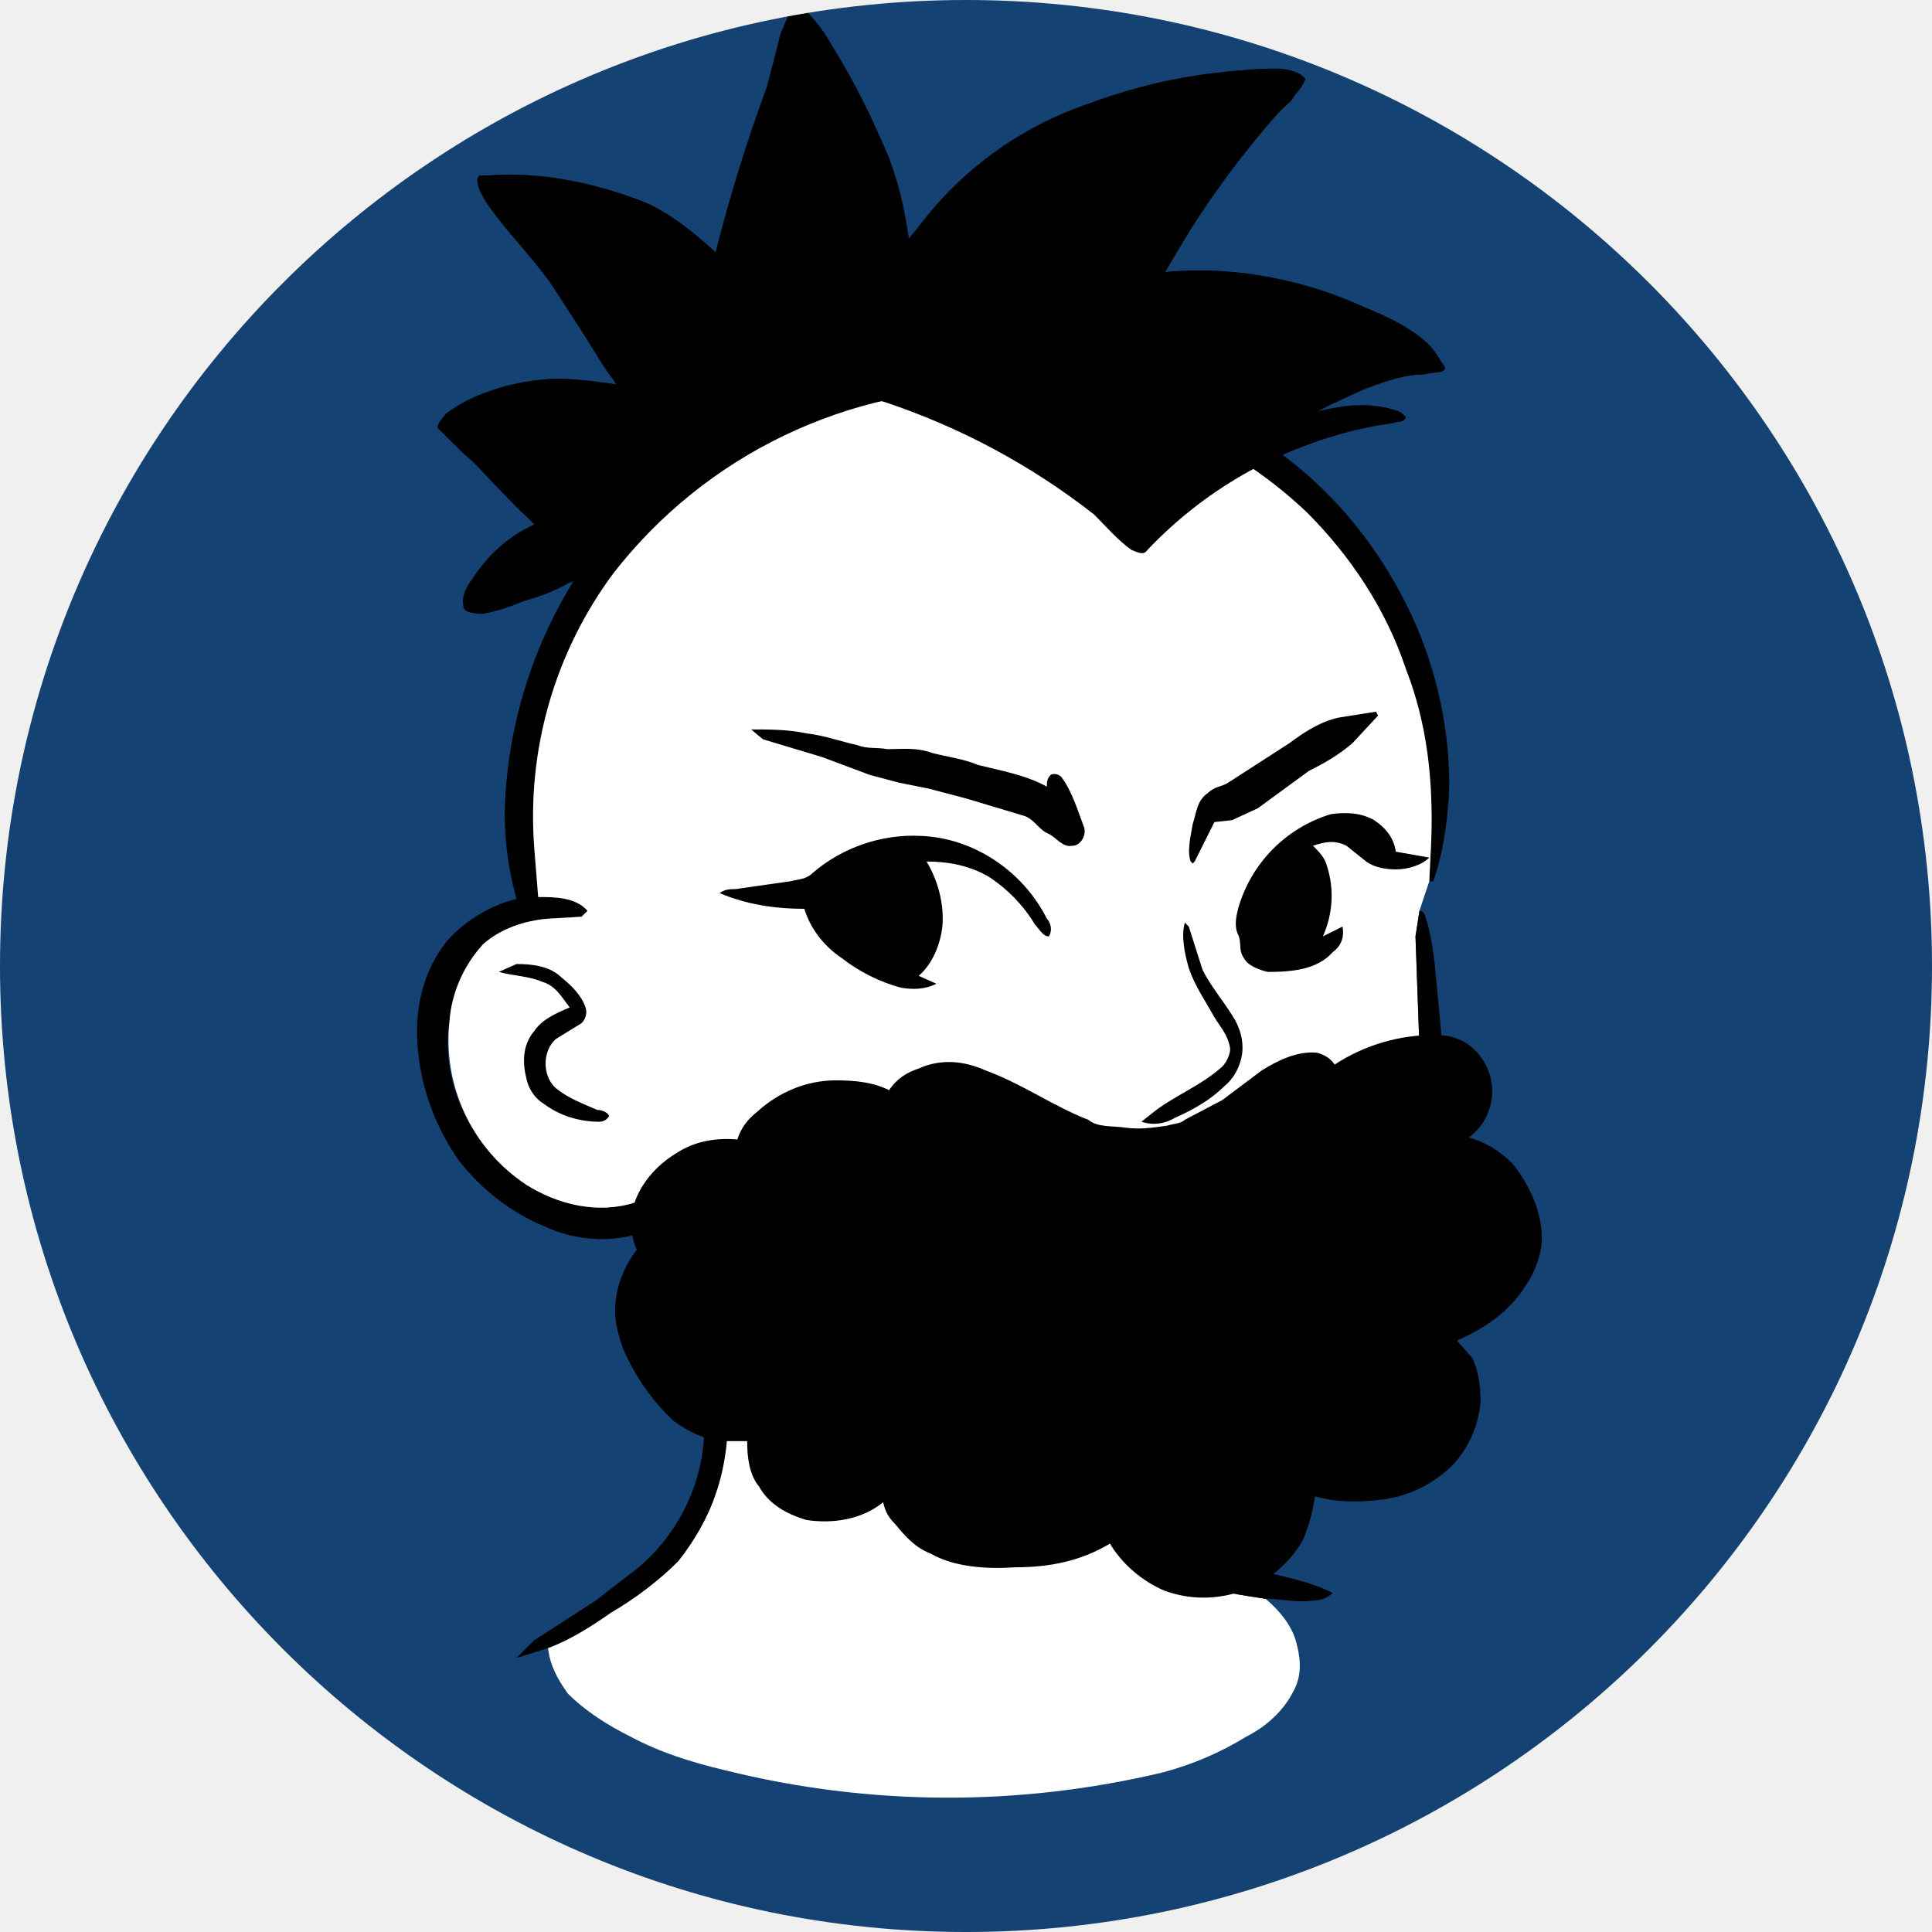
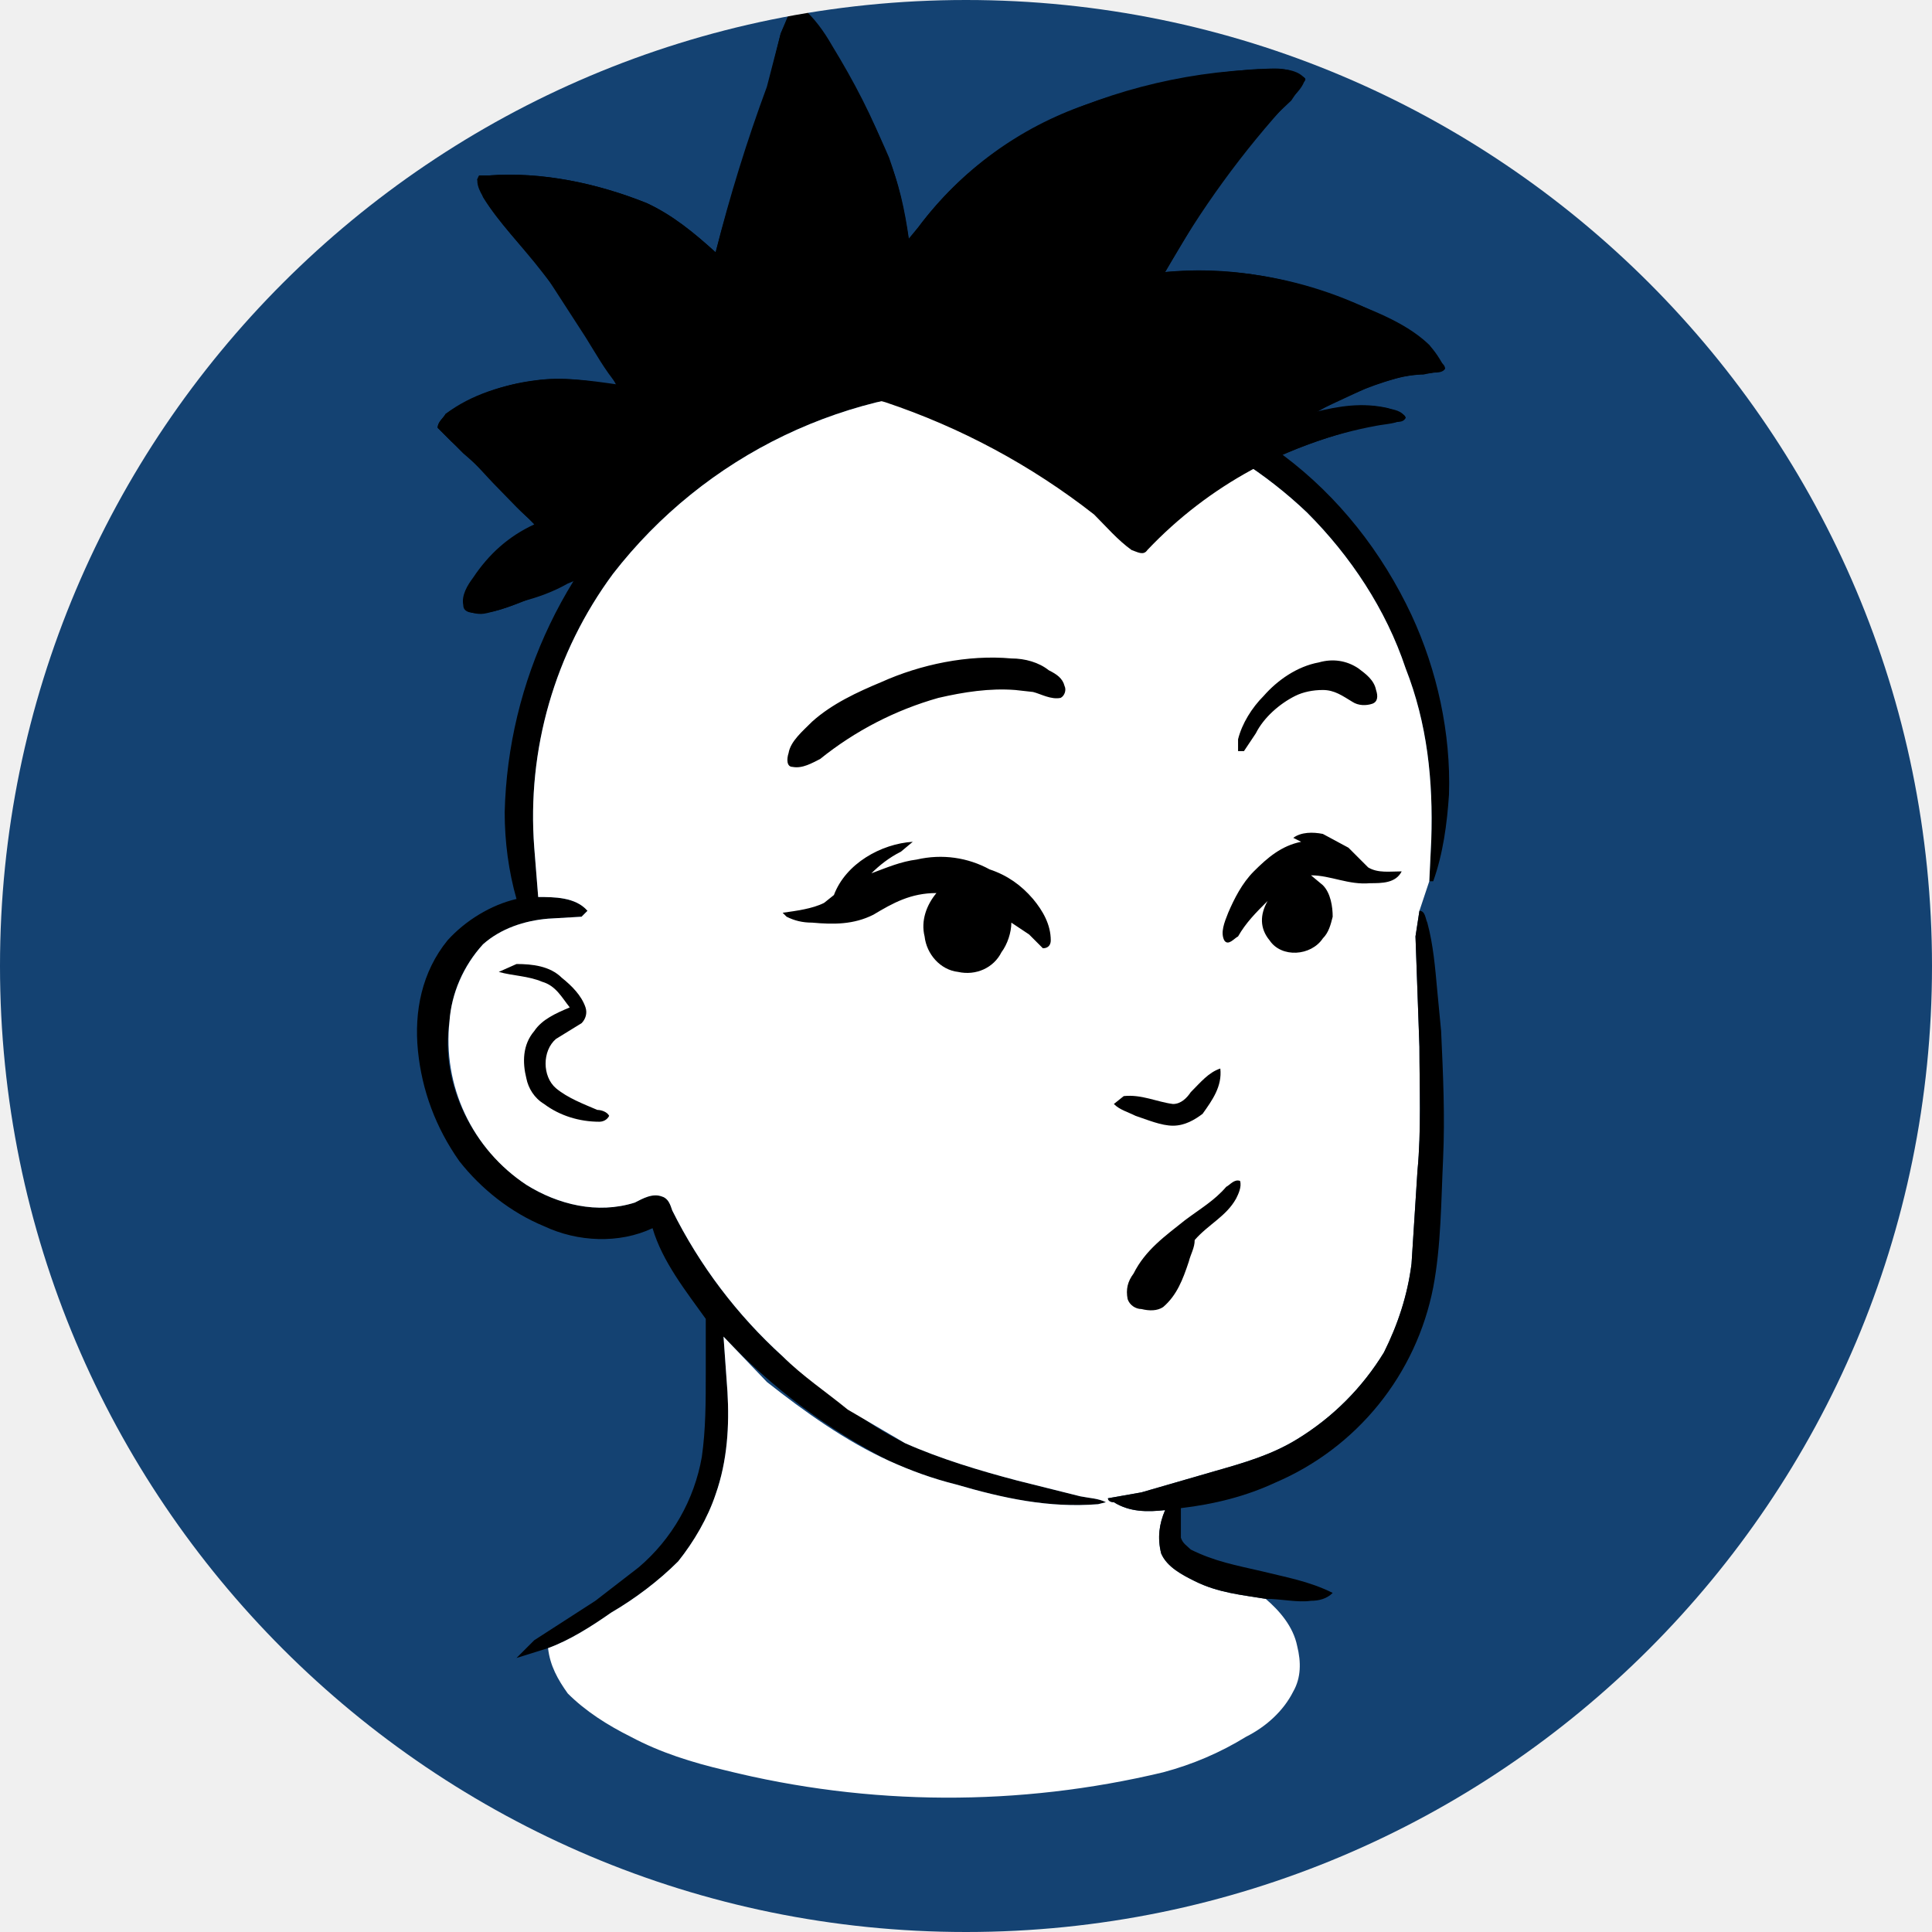
<svg xmlns="http://www.w3.org/2000/svg" width="128" height="128" viewBox="0 0 128 128" fill="none">
-   <mask id="mask0_414_3524" style="mask-type:luminance" maskUnits="userSpaceOnUse" x="0" y="0" width="128" height="128">
-     <path d="M128 64C128 28.654 99.346 0 64 0C28.654 0 0 28.654 0 64C0 99.346 28.654 128 64 128C99.346 128 128 99.346 128 64Z" fill="white" />
-   </mask>
-   <g mask="url(#mask0_414_3524)">
-     <path d="M128 0H0V128H128V0Z" fill="#144272" />
-     <path d="M53.159 0.522C53.943 1.175 54.596 2.09 55.118 3.004C56.555 5.355 57.861 7.837 58.776 10.318C59.559 12.016 59.951 13.976 60.212 15.804L60.865 15.02C63.671 11.27 67.539 8.449 71.967 6.922C75.632 5.632 79.454 4.841 83.331 4.571C84.114 4.571 84.767 4.441 85.551 4.702L86.335 5.094C86.596 5.224 86.465 5.355 86.335 5.486L85.551 6.661L83.331 8.751L80.065 13.192L77.192 18.024C83.415 17.502 89.62 19.216 94.694 22.857L95.347 23.902C95.478 24.033 95.739 24.163 95.739 24.424C95.608 24.686 95.216 24.686 94.955 24.686C94.171 24.816 93.257 24.816 92.474 25.078C90.645 25.6 88.816 26.384 87.249 27.298C88.947 26.906 90.645 26.645 92.343 27.167C92.604 27.298 93.126 27.429 93.126 27.69C92.996 27.951 92.735 27.951 92.474 27.951L90.775 28.212C87.027 29.096 83.452 30.597 80.196 32.653C78.759 33.567 77.714 34.743 76.539 35.788L75.886 36.571C75.494 36.702 75.233 36.571 74.971 36.31L72.49 34.22C68.298 30.947 63.569 28.428 58.514 26.776L55.249 25.6L54.727 25.731C52.376 26.645 50.286 27.82 48.196 29.257C46.237 30.694 44.408 32.261 42.841 34.09C41.796 35.265 40.882 36.702 39.837 37.747L37.616 38.661C36.702 39.184 35.657 39.575 34.612 39.837C33.698 40.228 32.653 40.62 31.739 40.62C31.347 40.62 30.694 40.62 30.694 40.098C30.563 39.445 30.955 38.792 31.347 38.269C32.392 36.702 33.698 35.526 35.396 34.743C33.829 33.175 32.392 31.477 30.694 30.041L28.996 28.343C28.996 27.951 29.388 27.69 29.518 27.429C31.216 26.253 33.306 25.469 35.396 25.208C37.224 24.947 39.053 25.208 40.882 25.469C40.098 24.555 39.445 23.38 38.792 22.335L35.918 17.894C34.612 16.326 33.045 14.759 32 13.061L31.608 11.886C31.739 11.624 32.131 11.624 32.392 11.624C35.918 11.363 39.575 12.147 42.841 13.453C44.539 14.237 45.975 15.412 47.412 16.718C48.346 13.003 49.479 9.34 50.808 5.747L51.722 2.22L52.376 0.784C52.506 0.522 52.898 0.392 53.159 0.522Z" fill="black" />
-     <path d="M70.269 24.033C75.624 24.816 80.718 26.906 85.029 30.171C88.686 32.914 91.559 36.571 93.518 40.751C95.216 44.408 96.131 48.588 96 52.637C95.869 54.596 95.608 56.555 94.955 58.384H94.694L94.825 55.641C94.955 51.722 94.563 47.935 93.126 44.278C91.82 40.359 89.469 36.833 86.596 33.959C81.11 28.735 73.796 25.861 66.22 25.731C61.293 25.649 56.414 26.716 51.971 28.847C47.528 30.978 43.641 34.115 40.62 38.008C36.752 43.235 34.898 49.68 35.396 56.163L35.657 59.429C36.702 59.429 38.139 59.429 38.922 60.343L38.531 60.735L36.31 60.865C34.743 60.996 33.175 61.518 32 62.563C30.701 63.958 29.917 65.756 29.78 67.657C29.127 71.837 31.347 76.147 34.873 78.498C36.963 79.804 39.575 80.457 42.057 79.674C42.58 79.412 43.233 79.02 43.886 79.282C44.278 79.412 44.408 79.804 44.539 80.196C47.196 85.538 51.26 90.054 56.294 93.257C57.339 94.171 58.645 94.955 59.951 95.608C62.302 96.653 64.914 97.437 67.396 98.09L71.576 99.135C72.229 99.265 72.751 99.265 73.273 99.526L72.751 99.657C69.486 99.918 66.482 99.265 63.347 98.351C61.78 97.959 60.343 97.437 58.906 96.784C54.802 94.693 51.09 91.91 47.935 88.555L48.196 92.212C48.327 94.433 48.196 96.784 47.412 99.004C46.89 100.571 45.975 102.139 44.931 103.445C43.624 104.751 42.057 105.927 40.49 106.841C39.184 107.755 37.747 108.669 36.31 109.192L34.22 109.845L35.396 108.669L39.445 106.057L42.318 103.837C44.522 101.961 46 99.373 46.498 96.522C46.759 94.694 46.759 92.865 46.759 90.906V87.38C45.453 85.551 43.886 83.592 43.233 81.371C41.012 82.416 38.269 82.286 36.049 81.241C33.829 80.326 31.869 78.759 30.433 76.931C28.865 74.71 27.951 72.229 27.69 69.616C27.429 67.004 27.951 64.392 29.649 62.302C30.825 60.996 32.523 59.951 34.22 59.559C33.698 57.731 33.437 55.771 33.437 53.812C33.544 49.494 34.566 45.247 36.435 41.352C38.303 37.457 40.976 34.003 44.278 31.216C47.844 28.23 52.01 26.043 56.494 24.804C60.978 23.564 65.675 23.302 70.269 24.033Z" fill="black" />
-     <path d="M86.596 33.959C89.469 36.833 91.82 40.359 93.126 44.278C94.563 47.935 94.955 51.722 94.825 55.641L94.694 58.384L94.041 60.343L93.78 62.041L94.041 69.355C94.041 72.098 94.171 74.841 93.91 77.584L93.518 83.722C93.257 85.812 92.604 87.771 91.69 89.6C90.253 91.951 88.294 93.91 85.943 95.347C84.245 96.392 82.416 96.914 80.588 97.437L75.624 98.874L73.404 99.265C73.404 99.396 73.535 99.526 73.796 99.526C74.841 100.18 76.016 100.18 77.192 100.049C76.8 100.963 76.669 101.878 76.931 102.922C77.322 103.837 78.367 104.359 79.151 104.751C80.718 105.535 82.286 105.665 83.853 105.927C84.767 106.71 85.682 107.755 85.943 109.061C86.204 110.106 86.204 111.151 85.682 112.065C85.029 113.371 83.853 114.416 82.547 115.069C80.849 116.114 79.02 116.898 77.061 117.42C67.525 119.703 57.58 119.658 48.065 117.29C45.845 116.767 43.755 116.114 41.796 115.069C40.229 114.286 38.792 113.371 37.616 112.196C36.963 111.282 36.441 110.367 36.31 109.192C37.747 108.669 39.184 107.755 40.49 106.841C42.057 105.927 43.624 104.751 44.931 103.445C45.975 102.139 46.89 100.571 47.412 99.004C48.196 96.784 48.327 94.433 48.196 92.212L47.935 88.555L50.808 91.559C53.29 93.518 56.033 95.478 58.906 96.784C60.343 97.437 61.78 97.959 63.347 98.351C66.482 99.265 69.486 99.918 72.751 99.657L73.273 99.526C72.751 99.265 72.229 99.265 71.576 99.135L67.396 98.09C64.914 97.437 62.302 96.653 59.951 95.608L56.163 93.388C54.727 92.212 53.159 91.167 51.853 89.861C48.835 87.122 46.355 83.844 44.539 80.196C44.408 79.804 44.278 79.412 43.886 79.282C43.233 79.02 42.58 79.412 42.057 79.674C39.575 80.457 36.963 79.804 34.873 78.498C33.11 77.334 31.701 75.706 30.803 73.793C29.904 71.881 29.55 69.758 29.78 67.657C29.91 65.829 30.694 64 32 62.563C33.175 61.518 34.743 60.996 36.31 60.865L38.531 60.735L38.922 60.343C38.139 59.429 36.702 59.429 35.657 59.429L35.396 56.163C34.898 49.68 36.752 43.235 40.62 38.008C43.641 34.115 47.528 30.978 51.971 28.847C56.414 26.716 61.293 25.649 66.22 25.731C73.796 25.861 81.11 28.735 86.596 33.959Z" fill="white" />
-     <path d="M94.041 60.343C94.433 60.343 94.433 60.865 94.563 61.127C94.955 62.563 95.086 64.131 95.216 65.567L95.478 68.31C95.608 71.184 95.739 73.927 95.608 76.8C95.478 79.543 95.478 82.547 94.955 85.29C94.4 88.134 93.158 90.799 91.337 93.053C89.515 95.307 87.17 97.081 84.506 98.22C82.547 99.135 80.457 99.657 78.237 99.918V101.878C78.367 102.269 78.629 102.4 78.89 102.661C80.457 103.445 81.894 103.706 83.592 104.098C85.159 104.49 86.727 104.751 88.294 105.535C87.902 105.927 87.38 106.057 86.857 106.057C85.943 106.188 84.898 105.927 83.853 105.927C82.286 105.665 80.718 105.535 79.151 104.751C78.367 104.359 77.322 103.837 76.931 102.922C76.669 101.878 76.8 100.963 77.192 100.049C76.016 100.18 74.841 100.18 73.796 99.526C73.535 99.526 73.404 99.396 73.404 99.265L75.624 98.873L80.588 97.437C82.416 96.914 84.245 96.392 85.943 95.347C88.294 93.91 90.253 91.951 91.69 89.6C92.604 87.771 93.257 85.812 93.518 83.722L93.91 77.584C94.171 74.841 94.041 72.098 94.041 69.355L93.78 62.041L94.041 60.343ZM34.22 63.869C35.265 63.869 36.441 64 37.224 64.784C37.878 65.306 38.531 65.959 38.792 66.743C38.922 67.135 38.792 67.526 38.531 67.788L36.833 68.833C35.918 69.616 35.918 71.314 36.833 72.098C37.616 72.751 38.661 73.143 39.575 73.535C39.837 73.535 40.229 73.665 40.359 73.927C40.229 74.188 39.967 74.318 39.706 74.318C38.4 74.318 37.094 73.927 36.049 73.143C35.396 72.751 35.004 72.098 34.873 71.445C34.612 70.4 34.612 69.225 35.396 68.31C35.918 67.526 36.833 67.135 37.747 66.743C37.224 66.09 36.833 65.306 35.918 65.045C35.004 64.653 33.959 64.653 33.045 64.392L34.22 63.869Z" fill="black" />
-     <path d="M88.163 53.943C89.078 53.812 90.122 53.812 91.037 54.335C91.82 54.857 92.343 55.51 92.474 56.425L94.694 56.816C94.171 57.339 93.257 57.6 92.474 57.6C91.82 57.6 91.037 57.469 90.514 57.078L89.208 56.033C88.424 55.641 87.771 55.771 86.988 56.033C87.38 56.425 87.771 56.816 87.902 57.339C88.424 58.906 88.294 60.604 87.641 62.041L88.947 61.388C89.078 62.171 88.816 62.694 88.294 63.086C87.249 64.261 85.551 64.392 83.984 64.392C83.461 64.261 82.678 64 82.416 63.478C82.025 62.955 82.286 62.433 82.025 61.91C81.763 61.388 81.894 60.735 82.025 60.212C82.44 58.736 83.22 57.389 84.293 56.293C85.365 55.197 86.696 54.389 88.163 53.943ZM60.996 55.38C64.522 55.51 67.788 57.731 69.355 60.865C69.616 61.127 69.747 61.649 69.486 62.041C69.094 62.041 68.833 61.518 68.571 61.257C67.788 59.951 66.743 58.906 65.567 58.123C64.261 57.339 62.825 57.078 61.388 57.078C62.171 58.384 62.563 59.951 62.433 61.388C62.302 62.563 61.78 63.869 60.865 64.653L62.041 65.175C61.257 65.567 60.474 65.567 59.69 65.437C58.253 65.045 56.947 64.392 55.771 63.478C54.596 62.694 53.682 61.518 53.29 60.212C51.461 60.212 49.502 59.951 47.673 59.167C48.065 58.906 48.327 58.906 48.718 58.906L52.376 58.384C52.898 58.253 53.42 58.253 53.812 57.861C55.771 56.163 58.384 55.249 60.996 55.38Z" fill="black" />
-     <path d="M91.167 47.151L91.298 47.412L89.6 49.241C88.686 50.025 87.771 50.547 86.727 51.069L83.331 53.551L81.633 54.335L80.457 54.465L79.151 57.078L79.02 57.208L78.89 57.078C78.629 56.425 78.89 55.38 79.02 54.596C79.282 53.812 79.282 53.029 80.065 52.506C80.457 52.114 80.98 52.114 81.371 51.853L85.42 49.241C86.465 48.457 87.51 47.804 88.686 47.543L91.167 47.151ZM49.763 48.327C50.939 48.327 52.245 48.327 53.42 48.588C54.596 48.718 55.641 49.11 56.816 49.371C57.469 49.633 58.123 49.502 58.776 49.633C59.82 49.633 60.735 49.502 61.78 49.894C62.825 50.155 63.869 50.286 64.784 50.678C66.351 51.069 67.918 51.331 69.355 52.114C69.355 51.853 69.355 51.592 69.616 51.331C69.878 51.2 70.269 51.331 70.4 51.592C71.053 52.506 71.445 53.812 71.837 54.857C71.967 55.38 71.576 56.033 71.053 56.033C70.4 56.163 70.008 55.51 69.486 55.249C68.833 54.988 68.571 54.335 67.918 54.073L64 52.898L61.518 52.245L59.559 51.853L57.6 51.331L54.465 50.155L50.547 48.98L49.763 48.327Z" fill="black" />
-     <path d="M78.498 61.127L78.759 61.388L79.674 64.261C80.196 65.306 80.98 66.22 81.633 67.265C82.155 68.049 82.416 68.963 82.286 69.877C82.155 70.661 81.763 71.445 81.11 71.967C80.196 72.882 79.02 73.535 77.845 74.057C77.192 74.449 76.408 74.58 75.624 74.318L76.278 73.796C77.714 72.62 79.543 71.967 80.98 70.661C81.241 70.4 81.502 69.877 81.502 69.486C81.371 68.571 80.849 68.049 80.457 67.396C79.804 66.22 79.151 65.306 78.759 64.131C78.498 63.216 78.237 62.041 78.498 61.127Z" fill="black" />
-     <path d="M95.216 68.571C96.392 68.571 97.437 69.094 98.09 70.008C98.395 70.409 98.617 70.867 98.743 71.355C98.869 71.843 98.896 72.352 98.823 72.85C98.75 73.349 98.579 73.828 98.318 74.26C98.058 74.691 97.713 75.066 97.306 75.363C98.351 75.624 99.396 76.278 100.18 77.061C101.355 78.498 102.269 80.457 102.139 82.416C102.008 83.461 101.616 84.376 101.094 85.159C100.049 86.857 98.351 88.033 96.522 88.816L97.567 89.992C97.959 90.906 98.09 91.82 98.09 92.865C97.959 94.433 97.306 96 96.131 97.175C94.781 98.466 93.028 99.25 91.167 99.396C89.861 99.526 88.424 99.526 87.118 99.135C86.988 100.049 86.727 101.094 86.335 102.008C85.455 103.56 84.055 104.752 82.382 105.373C80.71 105.994 78.872 106.005 77.192 105.404C75.624 104.751 74.318 103.575 73.535 102.269C71.576 103.445 69.486 103.837 67.265 103.837C65.437 103.967 63.216 103.837 61.649 102.922C60.604 102.531 59.951 101.747 59.298 100.963C58.906 100.571 58.645 100.18 58.514 99.526C57.078 100.702 55.118 100.963 53.42 100.702C52.114 100.31 50.939 99.657 50.286 98.482C49.633 97.698 49.502 96.522 49.502 95.478H47.673C46.629 95.347 45.584 94.825 44.669 94.171C43.233 92.865 42.057 91.167 41.273 89.339C41.012 88.555 40.751 87.771 40.751 86.857C40.751 85.42 41.273 83.984 42.188 82.808C41.796 81.894 41.665 80.98 41.926 80.065C42.318 78.498 43.494 77.192 44.8 76.408C45.975 75.624 47.412 75.363 48.849 75.494C49.11 74.71 49.502 74.188 50.155 73.665C51.592 72.359 53.42 71.576 55.38 71.576C56.686 71.576 57.861 71.706 58.906 72.228C59.429 71.445 60.082 71.053 60.865 70.792C62.302 70.139 63.869 70.269 65.306 70.922C67.788 71.837 69.747 73.273 72.098 74.188C72.751 74.71 73.665 74.58 74.58 74.71C75.494 74.841 76.408 74.71 77.322 74.58C77.714 74.449 78.237 74.449 78.498 74.188L80.98 72.882L83.592 70.922C84.637 70.269 85.943 69.616 87.249 69.747C87.771 69.877 88.163 70.139 88.424 70.531C90.441 69.211 92.807 68.529 95.216 68.571Z" fill="black" />
-     <path fill-rule="evenodd" clip-rule="evenodd" d="M58.514 74.971C57.992 75.755 57.078 76.408 56.033 76.669C56.033 76.147 56.425 75.755 56.816 75.494C57.339 75.102 57.861 74.841 58.514 74.971ZM60.343 76.539L64.522 77.192L67.657 77.975C69.616 78.498 71.445 79.02 73.404 79.282C74.71 79.412 76.016 79.282 77.192 79.151C78.759 78.89 80.196 78.629 81.894 79.02C82.678 79.282 83.331 79.804 83.853 80.457C84.245 81.11 84.376 81.763 84.114 82.547C83.853 83.331 83.2 84.245 82.416 84.767C81.502 85.42 80.457 85.551 79.282 85.682L75.363 86.073L71.576 85.812L68.833 85.159L67.526 84.767L65.959 84.376L64.131 83.853L61.127 82.808L58.906 81.502C57.992 80.849 57.6 79.543 57.861 78.498C58.122 77.322 59.167 76.539 60.343 76.539ZM60.865 77.714L59.69 77.845C59.167 77.975 58.776 78.367 58.645 78.89C58.645 79.282 58.906 79.674 59.037 79.935V80.065L60.082 81.11L60.604 81.371C60.604 80.196 60.604 78.89 61.127 77.845L60.865 77.714ZM62.041 77.975C63.795 78.36 65.537 78.795 67.265 79.282C67.004 80.718 66.612 82.155 66.743 83.592L63.869 82.808L62.041 82.155L61.518 81.894L62.041 79.674V77.975ZM73.404 80.588C71.576 80.457 69.878 79.935 68.049 79.543C68.161 80.328 68.117 81.126 67.918 81.894C67.788 82.547 67.657 83.2 67.265 83.722L68.441 83.984L70.139 84.506L72.359 84.898L73.012 85.029C72.62 83.722 73.012 82.286 73.273 81.11L73.404 80.588ZM80.457 79.935C80.98 79.935 81.502 79.935 82.025 80.196C82.416 80.326 82.808 80.849 83.069 81.241C83.2 81.502 83.331 81.894 83.2 82.286C82.808 82.939 82.286 83.592 81.633 83.984C80.98 84.376 80.326 84.506 79.543 84.637L79.282 84.767L80.196 82.416L80.457 79.935ZM78.759 83.2L79.412 79.935L77.453 80.326L74.449 80.588C74.449 81.894 74.188 83.069 73.796 84.376L73.535 85.029C75.058 85.184 76.594 85.14 78.106 84.898L78.629 84.767L78.759 83.2Z" fill="black" />
-     <path d="M53.29 0.522C55.528 3.611 57.411 6.94 58.906 10.449C59.559 12.277 59.951 14.106 60.212 15.935C62.433 12.669 65.437 10.057 68.963 8.229C73.844 5.84 79.203 4.589 84.637 4.571C85.29 4.571 86.073 4.702 86.465 5.224C86.335 5.747 85.943 6.139 85.551 6.531C82.331 10.027 79.526 13.884 77.192 18.024C81.11 17.633 85.029 18.286 88.816 19.722C90.775 20.506 92.996 21.29 94.563 22.727C95.086 23.249 95.478 23.902 95.739 24.424C95.347 24.686 94.825 24.686 94.302 24.816C93.126 24.816 91.951 25.208 90.775 25.6L87.118 27.298C88.686 26.906 90.253 26.645 91.951 27.037C92.343 27.167 92.865 27.167 93.126 27.69C92.604 28.082 91.82 28.082 91.167 28.212C85.373 29.282 80.068 32.163 76.016 36.441C75.755 36.833 75.363 36.571 74.971 36.441C74.057 35.788 73.273 34.873 72.49 34.09C68.334 30.836 63.651 28.318 58.645 26.645L54.335 25.469L50.808 24.555H49.763C48.196 24.816 46.629 25.6 45.322 26.384C42.71 27.82 40.751 30.171 39.184 32.653L37.616 35.265L35.918 39.314C34.743 39.837 33.437 40.359 32.261 40.62C31.739 40.751 31.347 40.62 30.955 40.49V39.706L32 38.139C32.914 36.833 34.22 35.788 35.526 34.743C34.612 34.09 33.829 33.175 33.045 32.392C32 31.347 31.086 30.171 29.91 29.257L28.996 28.343C28.996 27.951 29.388 27.69 29.518 27.429C31.216 26.122 33.437 25.469 35.526 25.208C37.224 24.947 39.184 25.208 40.882 25.6C39.455 22.933 37.794 20.397 35.918 18.024C34.612 16.326 32.914 14.629 31.869 12.8C31.739 12.539 31.478 12.016 31.739 11.624H32.392C35.918 11.363 39.575 12.147 42.841 13.453C44.539 14.237 45.975 15.412 47.412 16.718C48.359 13.092 49.492 9.517 50.808 6.008L51.722 2.22L52.376 0.653C52.637 0.392 53.029 0.392 53.29 0.522Z" fill="black" />
+   <g clip-path="url(#clip0_414_3573)">
+     <mask id="mask0_414_3573" style="mask-type:luminance" maskUnits="userSpaceOnUse" x="0" y="0" width="128" height="128">
+       <path d="M128 64C128 28.654 99.346 0 64 0C28.654 0 0 28.654 0 64C0 99.346 28.654 128 64 128C99.346 128 128 99.346 128 64Z" fill="white" />
+     </mask>
+     <g mask="url(#mask0_414_3573)">
+       <path d="M128 0H0V128H128V0Z" fill="#144272" />
+       <path d="M53.159 0.522C53.943 1.175 54.596 2.09 55.118 3.004C56.555 5.355 57.861 7.837 58.776 10.318C59.559 12.016 59.951 13.976 60.212 15.804L60.865 15.02C63.671 11.27 67.539 8.449 71.967 6.922C75.632 5.632 79.454 4.841 83.331 4.571C84.114 4.571 84.767 4.441 85.551 4.702L86.335 5.094C86.596 5.224 86.465 5.355 86.335 5.486L85.551 6.661L83.331 8.751L80.065 13.192L77.192 18.024C83.415 17.502 89.62 19.216 94.694 22.857L95.347 23.902C95.478 24.033 95.739 24.163 95.739 24.424C95.608 24.686 95.216 24.686 94.955 24.686C94.171 24.816 93.257 24.816 92.474 25.078C90.645 25.6 88.816 26.384 87.249 27.298C88.947 26.906 90.645 26.645 92.343 27.167C92.604 27.298 93.126 27.429 93.126 27.69C92.996 27.951 92.735 27.951 92.474 27.951L90.775 28.212C87.027 29.096 83.452 30.597 80.196 32.653C78.759 33.567 77.714 34.743 76.539 35.788L75.886 36.571C75.494 36.702 75.233 36.571 74.971 36.31L72.49 34.22C68.298 30.947 63.569 28.428 58.514 26.776L55.249 25.6L54.727 25.731C52.376 26.645 50.286 27.82 48.196 29.257C46.237 30.694 44.408 32.261 42.841 34.09C41.796 35.265 40.882 36.702 39.837 37.747L37.616 38.661C36.702 39.184 35.657 39.575 34.612 39.837C33.698 40.228 32.653 40.62 31.739 40.62C31.347 40.62 30.694 40.62 30.694 40.098C30.563 39.445 30.955 38.792 31.347 38.269C32.392 36.702 33.698 35.526 35.396 34.743C33.829 33.175 32.392 31.477 30.694 30.041L28.996 28.343C28.996 27.951 29.388 27.69 29.518 27.429C31.216 26.253 33.306 25.469 35.396 25.208C37.224 24.947 39.053 25.208 40.882 25.469C40.098 24.555 39.445 23.38 38.792 22.335L35.918 17.894C34.612 16.326 33.045 14.759 32 13.061L31.608 11.886C31.739 11.624 32.131 11.624 32.392 11.624C35.918 11.363 39.575 12.147 42.841 13.453C44.539 14.237 45.975 15.412 47.412 16.718C48.346 13.003 49.479 9.34 50.808 5.747L51.722 2.22L52.376 0.784C52.506 0.522 52.898 0.392 53.159 0.522Z" fill="black" />
+       <path d="M70.269 24.033C75.624 24.816 80.718 26.906 85.029 30.171C88.686 32.914 91.559 36.571 93.518 40.751C95.216 44.408 96.131 48.588 96 52.637C95.869 54.596 95.608 56.555 94.955 58.384H94.694L94.825 55.641C94.955 51.722 94.563 47.935 93.126 44.278C91.82 40.359 89.469 36.833 86.596 33.959C81.11 28.735 73.796 25.861 66.22 25.731C61.293 25.649 56.414 26.716 51.971 28.847C47.528 30.978 43.641 34.115 40.62 38.008C36.752 43.235 34.898 49.68 35.396 56.163L35.657 59.429C36.702 59.429 38.139 59.429 38.922 60.343L38.531 60.735L36.31 60.865C34.743 60.996 33.175 61.518 32 62.563C30.701 63.958 29.917 65.756 29.78 67.657C29.127 71.837 31.347 76.147 34.873 78.498C36.963 79.804 39.575 80.457 42.057 79.674C42.58 79.412 43.233 79.02 43.886 79.282C44.278 79.412 44.408 79.804 44.539 80.196C47.196 85.538 51.26 90.054 56.294 93.257C57.339 94.171 58.645 94.955 59.951 95.608C62.302 96.653 64.914 97.437 67.396 98.09L71.576 99.135C72.229 99.265 72.751 99.265 73.273 99.526L72.751 99.657C69.486 99.918 66.482 99.265 63.347 98.351C61.78 97.959 60.343 97.437 58.906 96.784C54.802 94.693 51.09 91.91 47.935 88.555L48.196 92.212C48.327 94.433 48.196 96.784 47.412 99.004C46.89 100.571 45.975 102.139 44.931 103.445C43.624 104.751 42.057 105.927 40.49 106.841C39.184 107.755 37.747 108.669 36.31 109.192L34.22 109.845L35.396 108.669L39.445 106.057L42.318 103.837C44.522 101.961 46 99.373 46.498 96.522C46.759 94.694 46.759 92.865 46.759 90.906V87.38C45.453 85.551 43.886 83.592 43.233 81.371C41.012 82.416 38.269 82.286 36.049 81.241C33.829 80.326 31.869 78.759 30.433 76.931C28.865 74.71 27.951 72.229 27.69 69.616C27.429 67.004 27.951 64.392 29.649 62.302C30.825 60.996 32.522 59.951 34.22 59.559C33.698 57.731 33.437 55.771 33.437 53.812C33.544 49.494 34.566 45.247 36.435 41.352C38.303 37.457 40.976 34.003 44.278 31.216C47.844 28.23 52.01 26.043 56.494 24.804C60.978 23.564 65.675 23.302 70.269 24.033Z" fill="black" />
+       <path d="M86.596 33.959C89.469 36.833 91.82 40.359 93.126 44.278C94.563 47.935 94.955 51.722 94.825 55.641L94.694 58.384L94.041 60.343L93.78 62.041L94.041 69.355C94.041 72.098 94.171 74.841 93.91 77.584L93.518 83.722C93.257 85.812 92.604 87.771 91.69 89.6C90.253 91.951 88.294 93.91 85.943 95.347C84.245 96.392 82.416 96.914 80.588 97.437L75.624 98.874L73.404 99.265C73.404 99.396 73.535 99.526 73.796 99.526C74.841 100.18 76.016 100.18 77.192 100.049C76.8 100.963 76.669 101.878 76.931 102.922C77.322 103.837 78.367 104.359 79.151 104.751C80.718 105.535 82.286 105.665 83.853 105.927C84.767 106.71 85.682 107.755 85.943 109.061C86.204 110.106 86.204 111.151 85.682 112.065C85.029 113.371 83.853 114.416 82.547 115.069C80.849 116.114 79.02 116.898 77.061 117.42C67.525 119.703 57.58 119.658 48.065 117.29C45.845 116.767 43.755 116.114 41.796 115.069C40.229 114.286 38.792 113.371 37.616 112.196C36.963 111.282 36.441 110.367 36.31 109.192C37.747 108.669 39.184 107.755 40.49 106.841C42.057 105.927 43.624 104.751 44.931 103.445C45.975 102.139 46.89 100.571 47.412 99.004C48.196 96.784 48.327 94.433 48.196 92.212L47.935 88.555L50.808 91.559C53.29 93.518 56.033 95.478 58.906 96.784C60.343 97.437 61.78 97.959 63.347 98.351C66.482 99.265 69.486 99.918 72.751 99.657L73.273 99.526C72.751 99.265 72.229 99.265 71.576 99.135L67.396 98.09C64.914 97.437 62.302 96.653 59.951 95.608L56.163 93.388C54.727 92.212 53.159 91.167 51.853 89.861C48.835 87.122 46.355 83.844 44.539 80.196C44.408 79.804 44.278 79.412 43.886 79.282C43.233 79.02 42.58 79.412 42.057 79.674C39.575 80.457 36.963 79.804 34.873 78.498C33.11 77.334 31.701 75.706 30.803 73.793C29.904 71.881 29.55 69.758 29.78 67.657C29.91 65.829 30.694 64 32 62.563C33.175 61.518 34.743 60.996 36.31 60.865L38.531 60.735L38.922 60.343C38.139 59.429 36.702 59.429 35.657 59.429L35.396 56.163C34.898 49.68 36.752 43.235 40.62 38.008C43.641 34.115 47.528 30.978 51.971 28.847C56.414 26.716 61.293 25.649 66.22 25.731C73.796 25.861 81.11 28.735 86.596 33.959Z" fill="white" />
+       <path d="M94.041 60.343C94.433 60.343 94.433 60.865 94.563 61.127C94.955 62.563 95.086 64.131 95.216 65.567L95.478 68.31C95.608 71.184 95.739 73.927 95.608 76.8C95.478 79.543 95.478 82.547 94.955 85.29C94.4 88.134 93.158 90.799 91.337 93.053C89.515 95.307 87.17 97.081 84.506 98.22C82.547 99.135 80.457 99.657 78.237 99.918V101.878C78.367 102.269 78.629 102.4 78.89 102.661C80.457 103.445 81.894 103.706 83.592 104.098C85.159 104.49 86.727 104.751 88.294 105.535C87.902 105.927 87.38 106.057 86.857 106.057C85.943 106.188 84.898 105.927 83.853 105.927C82.286 105.665 80.718 105.535 79.151 104.751C78.367 104.359 77.322 103.837 76.931 102.922C76.669 101.878 76.8 100.963 77.192 100.049C76.016 100.18 74.841 100.18 73.796 99.526C73.535 99.526 73.404 99.396 73.404 99.265L75.624 98.873L80.588 97.437C82.416 96.914 84.245 96.392 85.943 95.347C88.294 93.91 90.253 91.951 91.69 89.6C92.604 87.771 93.257 85.812 93.518 83.722L93.91 77.584C94.171 74.841 94.041 72.098 94.041 69.355L93.78 62.041L94.041 60.343ZM34.22 63.869C35.265 63.869 36.441 64 37.224 64.784C37.877 65.306 38.531 65.959 38.792 66.743C38.922 67.135 38.792 67.526 38.531 67.788L36.833 68.833C35.918 69.616 35.918 71.314 36.833 72.098C37.616 72.751 38.661 73.143 39.575 73.535C39.837 73.535 40.229 73.665 40.359 73.927C40.229 74.188 39.967 74.318 39.706 74.318C38.4 74.318 37.094 73.927 36.049 73.143C35.396 72.751 35.004 72.098 34.873 71.445C34.612 70.4 34.612 69.225 35.396 68.31C35.918 67.526 36.833 67.135 37.747 66.743C37.224 66.09 36.833 65.306 35.918 65.045C35.004 64.653 33.959 64.653 33.045 64.392L34.22 63.869Z" fill="black" />
+       <path d="M87.641 55.249L89.339 56.163L90.645 57.469C91.298 57.861 92.082 57.731 92.865 57.731C92.473 58.514 91.559 58.514 90.775 58.514C89.339 58.645 88.163 57.992 86.857 57.992L87.641 58.645C88.163 59.167 88.294 60.082 88.294 60.735C88.163 61.257 88.033 61.78 87.641 62.171C86.857 63.347 84.898 63.477 84.114 62.302C83.461 61.518 83.461 60.604 83.984 59.69C83.2 60.473 82.547 61.127 82.025 62.041C81.763 62.171 81.371 62.694 81.11 62.302C80.849 61.78 81.11 61.127 81.371 60.473C81.763 59.559 82.286 58.514 83.069 57.731C83.984 56.816 84.898 56.033 86.204 55.771L85.682 55.51C86.204 55.118 86.988 55.118 87.641 55.249ZM60.473 55.771L59.69 56.425C58.906 56.816 58.253 57.339 57.731 57.861C58.776 57.469 59.69 57.078 60.735 56.947C62.433 56.555 64.131 56.816 65.567 57.6C66.743 57.992 67.657 58.645 68.441 59.559C69.094 60.343 69.616 61.257 69.616 62.302C69.616 62.563 69.486 62.825 69.094 62.825L68.18 61.91L67.004 61.127C67.004 61.78 66.743 62.563 66.351 63.086C65.829 64.131 64.653 64.653 63.477 64.392C62.302 64.261 61.388 63.216 61.257 62.041C60.996 60.996 61.388 59.951 62.041 59.167C60.343 59.167 59.167 59.82 57.861 60.604C56.555 61.257 55.249 61.257 53.812 61.127C53.159 61.127 52.637 60.996 52.114 60.735L51.853 60.473C52.767 60.343 53.812 60.212 54.596 59.82L55.249 59.298C56.033 57.208 58.384 55.902 60.473 55.771Z" fill="black" />
+       <path d="M67.004 43.624C67.918 43.624 68.833 43.886 69.486 44.408C70.008 44.669 70.4 44.931 70.531 45.453C70.661 45.714 70.531 46.106 70.269 46.237C69.616 46.367 68.963 45.975 68.441 45.845L67.265 45.714C65.567 45.584 63.869 45.845 62.171 46.237C59.313 47.045 56.648 48.422 54.335 50.286C53.812 50.547 53.159 50.939 52.506 50.808C52.114 50.808 52.114 50.286 52.245 49.894C52.376 49.11 53.159 48.457 53.812 47.804C55.118 46.629 56.816 45.845 58.384 45.192C60.996 44.016 64.131 43.363 67.004 43.624ZM87.38 43.886C88.294 43.624 89.208 43.755 89.992 44.278C90.514 44.669 91.037 45.061 91.167 45.714C91.298 46.106 91.298 46.498 90.906 46.629C90.514 46.759 89.992 46.759 89.6 46.498C88.947 46.106 88.424 45.714 87.641 45.714C86.988 45.714 86.335 45.845 85.812 46.106C84.767 46.629 83.722 47.543 83.2 48.588L82.416 49.763H82.025V48.98C82.286 47.935 82.939 46.89 83.722 46.106C84.637 45.061 85.943 44.147 87.38 43.886Z" fill="black" />
+       <path d="M80.849 70.792C80.98 71.967 80.326 72.882 79.673 73.796C79.151 74.188 78.498 74.58 77.714 74.58C76.931 74.58 76.016 74.188 75.233 73.927C74.71 73.665 74.188 73.535 73.796 73.143L74.449 72.62C75.624 72.49 76.669 73.012 77.714 73.143C78.237 73.143 78.629 72.751 78.89 72.359C79.543 71.706 80.065 71.053 80.849 70.792Z" fill="black" />
+       <path d="M82.155 78.237C82.286 78.629 82.025 79.151 81.894 79.412C81.241 80.588 80.065 81.11 79.151 82.155C79.151 82.677 78.89 83.069 78.759 83.592C78.367 84.767 77.975 85.812 77.061 86.596C76.669 86.857 76.147 86.857 75.624 86.727C75.233 86.727 74.841 86.465 74.71 86.073C74.58 85.42 74.71 84.898 75.102 84.376C75.886 82.808 77.192 81.894 78.498 80.849C79.543 80.065 80.457 79.543 81.241 78.629C81.502 78.498 81.763 78.106 82.155 78.237Z" fill="black" />
+       <path d="M53.29 0.522C55.528 3.611 57.411 6.94 58.906 10.449C59.559 12.277 59.951 14.106 60.212 15.935C62.433 12.669 65.437 10.057 68.963 8.229C73.844 5.84 79.203 4.589 84.637 4.571C85.29 4.571 86.073 4.702 86.465 5.224C86.335 5.747 85.943 6.139 85.551 6.531C82.331 10.027 79.526 13.884 77.192 18.024C81.11 17.633 85.029 18.286 88.816 19.722C90.775 20.506 92.996 21.29 94.563 22.727C95.086 23.249 95.478 23.902 95.739 24.424C95.347 24.686 94.825 24.686 94.302 24.816C93.126 24.816 91.951 25.208 90.775 25.6L87.118 27.298C88.686 26.906 90.253 26.645 91.951 27.037C92.343 27.167 92.865 27.167 93.126 27.69C92.604 28.082 91.82 28.082 91.167 28.212C85.373 29.282 80.068 32.163 76.016 36.441C75.755 36.833 75.363 36.571 74.971 36.441C74.057 35.788 73.273 34.873 72.49 34.09C68.334 30.836 63.651 28.318 58.645 26.645L54.335 25.469L50.808 24.555H49.763C48.196 24.816 46.629 25.6 45.322 26.384C42.71 27.82 40.751 30.171 39.184 32.653L37.616 35.265L35.918 39.314C34.743 39.837 33.437 40.359 32.261 40.62C31.739 40.751 31.347 40.62 30.955 40.49V39.706L32 38.139C32.914 36.833 34.22 35.788 35.526 34.743C34.612 34.09 33.829 33.175 33.045 32.392C32 31.347 31.086 30.171 29.91 29.257L28.996 28.343C28.996 27.951 29.388 27.69 29.518 27.429C31.216 26.122 33.437 25.469 35.526 25.208C37.224 24.947 39.184 25.208 40.882 25.6C39.455 22.933 37.794 20.397 35.918 18.024C34.612 16.326 32.914 14.629 31.869 12.8C31.739 12.539 31.477 12.016 31.739 11.624H32.392C35.918 11.363 39.575 12.147 42.841 13.453C44.539 14.237 45.975 15.412 47.412 16.718C48.359 13.092 49.492 9.517 50.808 6.008L51.722 2.22L52.376 0.653C52.637 0.392 53.029 0.392 53.29 0.522Z" fill="black" />
+     </g>
  </g>
+   <defs>
+     <clipPath id="clip0_414_3573">
+       <rect width="128" height="128" fill="white" />
+     </clipPath>
+   </defs>
</svg>
